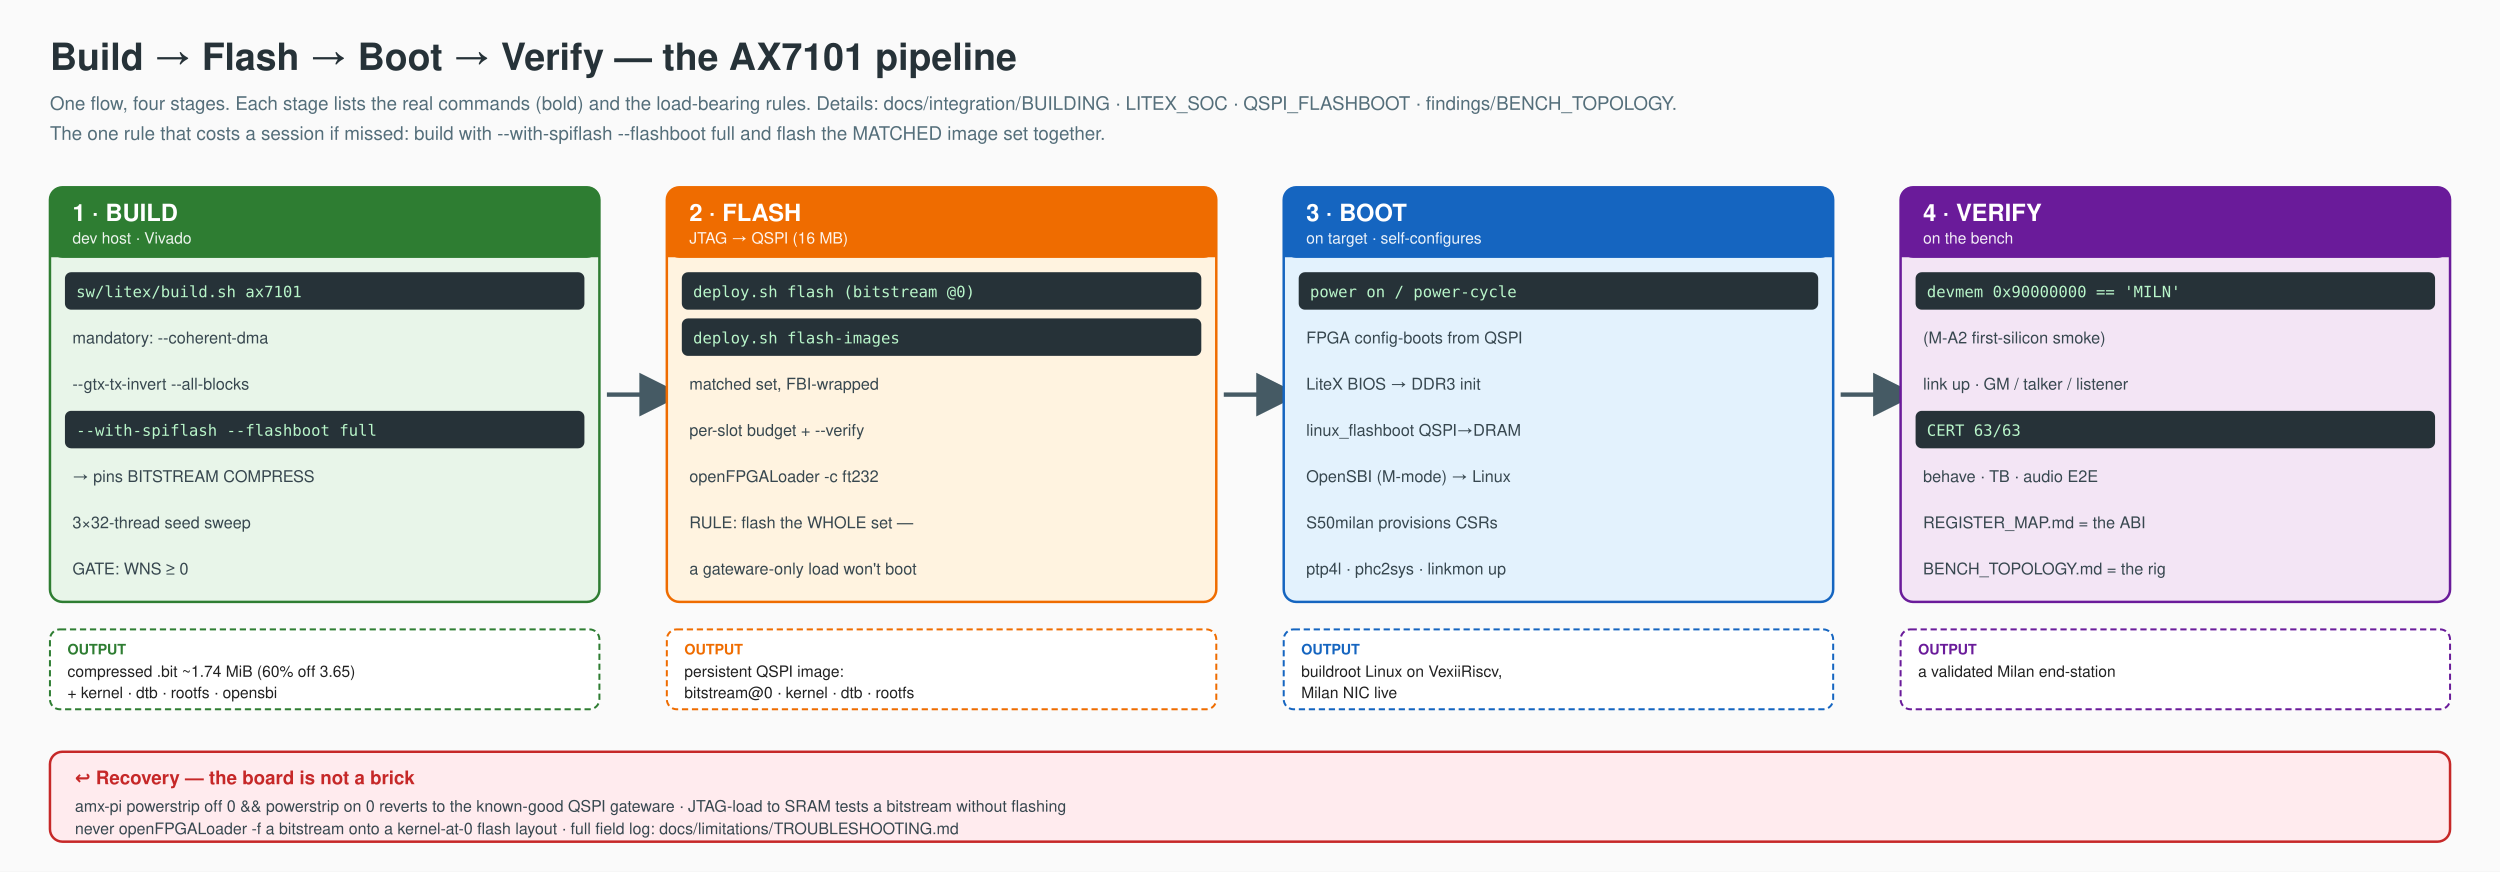
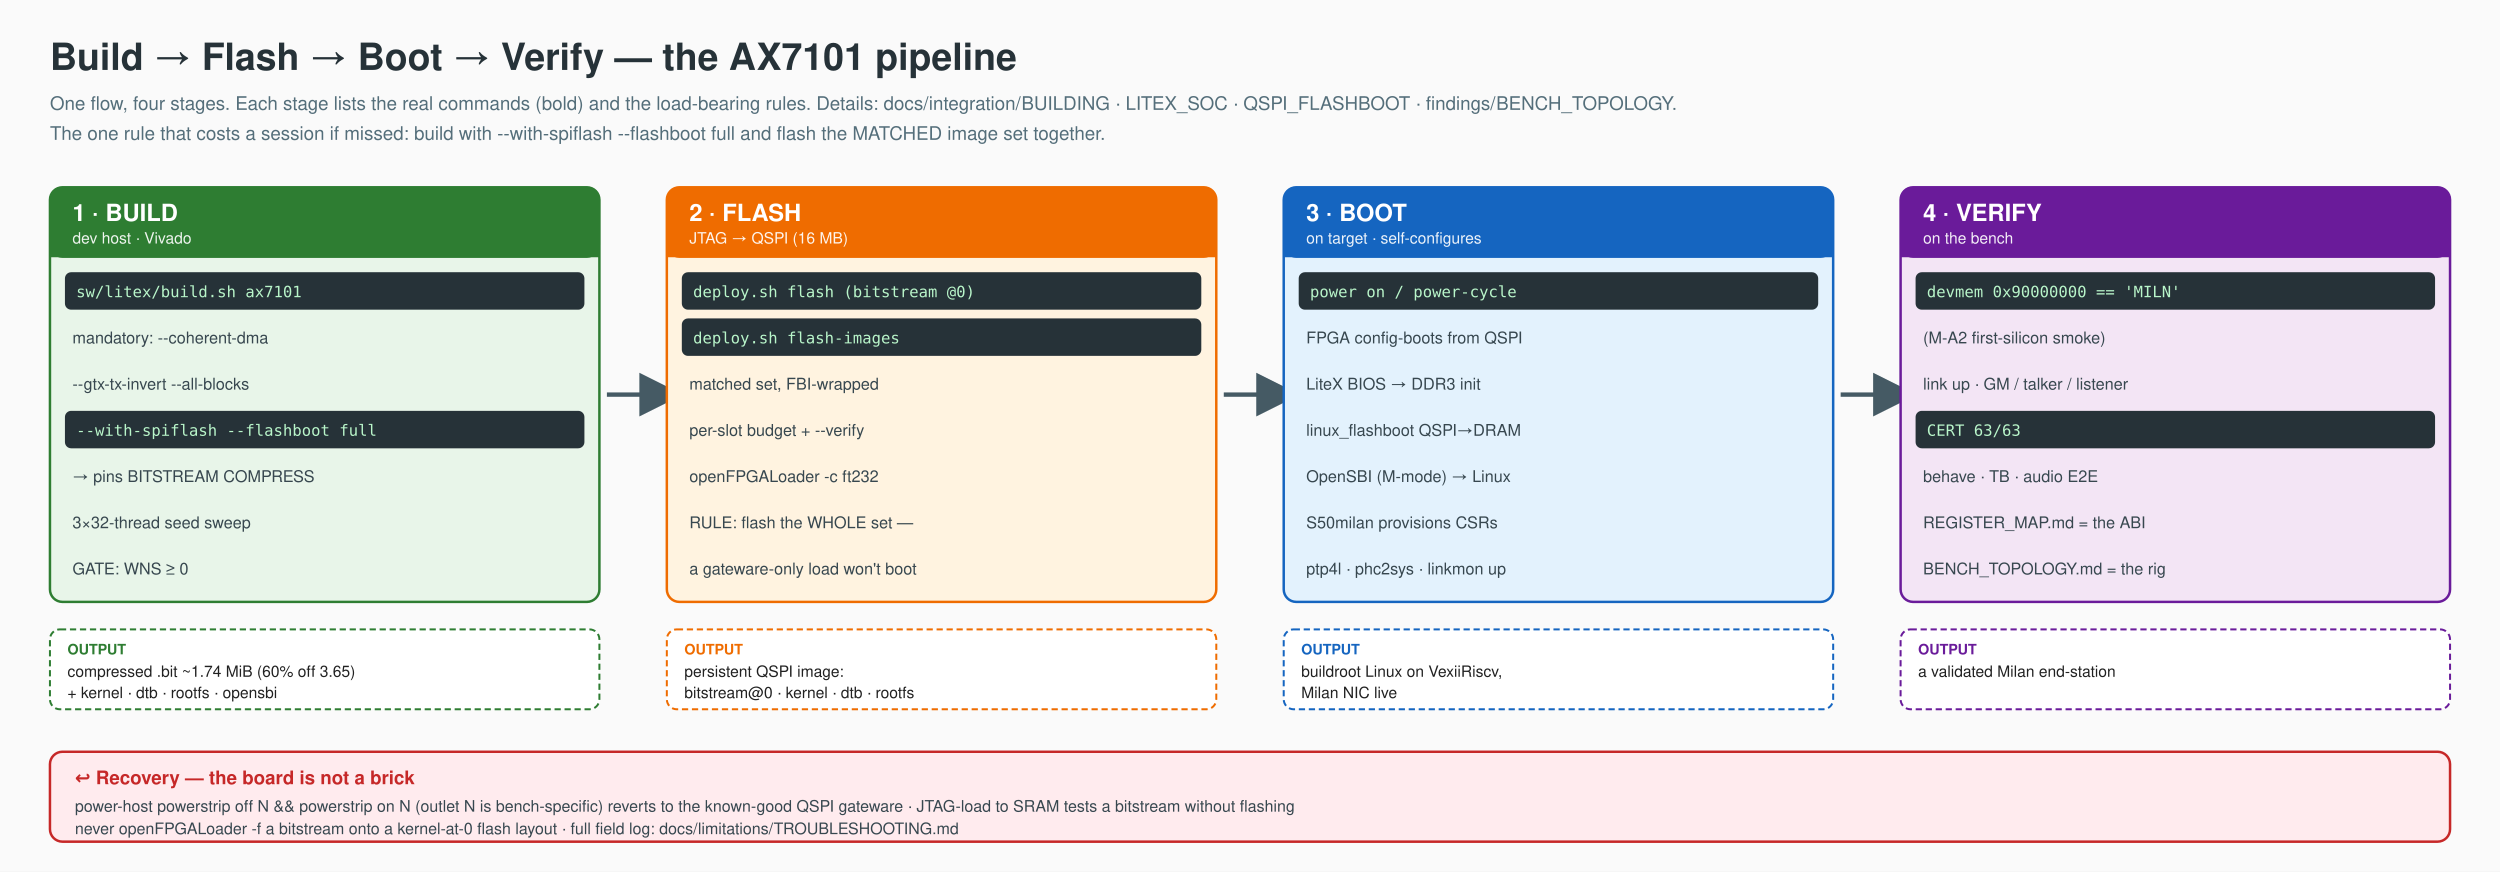
<svg xmlns="http://www.w3.org/2000/svg" width="2002" height="698" viewBox="0 0 2002 698" font-family="Helvetica,Arial,sans-serif">
  <defs>
    <marker id="fa" markerWidth="16" markerHeight="16" refX="4" refY="5" orient="auto">
      <path d="M0,0 L10,5 L0,10 Z" fill="#455A64" />
    </marker>
  </defs>
  <rect width="2002" height="698" fill="#FAFAFA" />
  <text x="40" y="56" font-size="30" font-weight="bold" fill="#263238">Build → Flash → Boot → Verify — the AX7101 pipeline</text>
  <text x="40" y="88" font-size="15" fill="#546E7A">One flow, four stages. Each stage lists the real commands (bold) and the load-bearing rules. Details: docs/integration/BUILDING · LITEX_SOC · QSPI_FLASHBOOT · findings/BENCH_TOPOLOGY.</text>
  <text x="40" y="112" font-size="15" fill="#546E7A">The one rule that costs a session if missed: build with --with-spiflash --flashboot full and flash the MATCHED image set together.</text>
  <rect x="40" y="150" width="440" height="332" rx="10" fill="#E8F5E9" stroke="#2E7D32" stroke-width="2" />
  <rect x="40" y="150" width="440" height="56" rx="10" fill="#2E7D32" stroke="#2E7D32" />
  <rect x="40" y="194" width="440" height="12" fill="#2E7D32" />
  <text x="58" y="177" font-size="19" font-weight="bold" fill="#ffffff">1 · BUILD</text>
  <text x="58" y="195" font-size="12.5" fill="#ffffff" fill-opacity="0.92">dev host · Vivado</text>
  <rect x="52" y="218" width="416" height="30" rx="5" fill="#263238" />
  <text x="61" y="238" font-size="12.5" font-family="Menlo,Consolas,monospace" fill="#B9F6CA">sw/litex/build.sh ax7101</text>
  <text x="58" y="275" font-size="13" fill="#37474F">mandatory: --coherent-dma</text>
  <text x="58" y="312" font-size="13" fill="#37474F">--gtx-tx-invert --all-blocks</text>
  <rect x="52" y="329" width="416" height="30" rx="5" fill="#263238" />
  <text x="61" y="349" font-size="12.5" font-family="Menlo,Consolas,monospace" fill="#B9F6CA">--with-spiflash --flashboot full</text>
  <text x="58" y="386" font-size="13" fill="#37474F">  → pins BITSTREAM COMPRESS</text>
  <text x="58" y="423" font-size="13" fill="#37474F">3×32-thread seed sweep</text>
  <text x="58" y="460" font-size="13" fill="#37474F">GATE: WNS ≥ 0</text>
  <rect x="40" y="504" width="440" height="64" rx="8" fill="#ffffff" stroke="#2E7D32" stroke-width="1.6" stroke-dasharray="5 3" />
  <text x="54" y="524" font-size="11.5" font-weight="bold" fill="#2E7D32">OUTPUT</text>
  <text x="54" y="542" font-size="12.5" fill="#212121">compressed .bit ~1.74 MiB (60% off 3.65)</text>
  <text x="54" y="559" font-size="12.5" fill="#212121">+ kernel · dtb · rootfs · opensbi</text>
  <line x1="486" y1="316" x2="526" y2="316" stroke="#455A64" stroke-width="3.5" marker-end="url(#fa)" />
  <rect x="534" y="150" width="440" height="332" rx="10" fill="#FFF3E0" stroke="#EF6C00" stroke-width="2" />
  <rect x="534" y="150" width="440" height="56" rx="10" fill="#EF6C00" stroke="#EF6C00" />
  <rect x="534" y="194" width="440" height="12" fill="#EF6C00" />
  <text x="552" y="177" font-size="19" font-weight="bold" fill="#ffffff">2 · FLASH</text>
  <text x="552" y="195" font-size="12.5" fill="#ffffff" fill-opacity="0.92">JTAG → QSPI (16 MB)</text>
  <rect x="546" y="218" width="416" height="30" rx="5" fill="#263238" />
  <text x="555" y="238" font-size="12.5" font-family="Menlo,Consolas,monospace" fill="#B9F6CA">deploy.sh flash  (bitstream @0)</text>
  <rect x="546" y="255" width="416" height="30" rx="5" fill="#263238" />
  <text x="555" y="275" font-size="12.5" font-family="Menlo,Consolas,monospace" fill="#B9F6CA">deploy.sh flash-images</text>
  <text x="552" y="312" font-size="13" fill="#37474F">  matched set, FBI-wrapped</text>
  <text x="552" y="349" font-size="13" fill="#37474F">  per-slot budget + --verify</text>
  <text x="552" y="386" font-size="13" fill="#37474F">openFPGALoader -c ft232</text>
  <text x="552" y="423" font-size="13" fill="#37474F">RULE: flash the WHOLE set —</text>
  <text x="552" y="460" font-size="13" fill="#37474F">a gateware-only load won't boot</text>
  <rect x="534" y="504" width="440" height="64" rx="8" fill="#ffffff" stroke="#EF6C00" stroke-width="1.6" stroke-dasharray="5 3" />
  <text x="548" y="524" font-size="11.5" font-weight="bold" fill="#EF6C00">OUTPUT</text>
  <text x="548" y="542" font-size="12.5" fill="#212121">persistent QSPI image:</text>
  <text x="548" y="559" font-size="12.5" fill="#212121">bitstream@0 · kernel · dtb · rootfs</text>
  <line x1="980" y1="316" x2="1020" y2="316" stroke="#455A64" stroke-width="3.5" marker-end="url(#fa)" />
  <rect x="1028" y="150" width="440" height="332" rx="10" fill="#E3F2FD" stroke="#1565C0" stroke-width="2" />
  <rect x="1028" y="150" width="440" height="56" rx="10" fill="#1565C0" stroke="#1565C0" />
  <rect x="1028" y="194" width="440" height="12" fill="#1565C0" />
  <text x="1046" y="177" font-size="19" font-weight="bold" fill="#ffffff">3 · BOOT</text>
  <text x="1046" y="195" font-size="12.5" fill="#ffffff" fill-opacity="0.92">on target · self-configures</text>
  <rect x="1040" y="218" width="416" height="30" rx="5" fill="#263238" />
  <text x="1049" y="238" font-size="12.5" font-family="Menlo,Consolas,monospace" fill="#B9F6CA">power on / power-cycle</text>
  <text x="1046" y="275" font-size="13" fill="#37474F">FPGA config-boots from QSPI</text>
  <text x="1046" y="312" font-size="13" fill="#37474F">LiteX BIOS → DDR3 init</text>
  <text x="1046" y="349" font-size="13" fill="#37474F">linux_flashboot QSPI→DRAM</text>
  <text x="1046" y="386" font-size="13" fill="#37474F">OpenSBI (M-mode) → Linux</text>
  <text x="1046" y="423" font-size="13" fill="#37474F">S50milan provisions CSRs</text>
  <text x="1046" y="460" font-size="13" fill="#37474F">ptp4l · phc2sys · linkmon up</text>
  <rect x="1028" y="504" width="440" height="64" rx="8" fill="#ffffff" stroke="#1565C0" stroke-width="1.6" stroke-dasharray="5 3" />
  <text x="1042" y="524" font-size="11.5" font-weight="bold" fill="#1565C0">OUTPUT</text>
  <text x="1042" y="542" font-size="12.5" fill="#212121">buildroot Linux on VexiiRiscv,</text>
  <text x="1042" y="559" font-size="12.5" fill="#212121">Milan NIC live</text>
  <line x1="1474" y1="316" x2="1514" y2="316" stroke="#455A64" stroke-width="3.5" marker-end="url(#fa)" />
  <rect x="1522" y="150" width="440" height="332" rx="10" fill="#F3E5F5" stroke="#6A1B9A" stroke-width="2" />
  <rect x="1522" y="150" width="440" height="56" rx="10" fill="#6A1B9A" stroke="#6A1B9A" />
  <rect x="1522" y="194" width="440" height="12" fill="#6A1B9A" />
  <text x="1540" y="177" font-size="19" font-weight="bold" fill="#ffffff">4 · VERIFY</text>
  <text x="1540" y="195" font-size="12.5" fill="#ffffff" fill-opacity="0.92">on the bench</text>
  <rect x="1534" y="218" width="416" height="30" rx="5" fill="#263238" />
  <text x="1543" y="238" font-size="12.5" font-family="Menlo,Consolas,monospace" fill="#B9F6CA">devmem 0x90000000 == 'MILN'</text>
  <text x="1540" y="275" font-size="13" fill="#37474F">  (M-A2 first-silicon smoke)</text>
  <text x="1540" y="312" font-size="13" fill="#37474F">link up · GM / talker / listener</text>
  <rect x="1534" y="329" width="416" height="30" rx="5" fill="#263238" />
  <text x="1543" y="349" font-size="12.5" font-family="Menlo,Consolas,monospace" fill="#B9F6CA">CERT 63/63</text>
  <text x="1540" y="386" font-size="13" fill="#37474F">behave · TB · audio E2E</text>
  <text x="1540" y="423" font-size="13" fill="#37474F">REGISTER_MAP.md = the ABI</text>
  <text x="1540" y="460" font-size="13" fill="#37474F">BENCH_TOPOLOGY.md = the rig</text>
  <rect x="1522" y="504" width="440" height="64" rx="8" fill="#ffffff" stroke="#6A1B9A" stroke-width="1.6" stroke-dasharray="5 3" />
  <text x="1536" y="524" font-size="11.5" font-weight="bold" fill="#6A1B9A">OUTPUT</text>
  <text x="1536" y="542" font-size="12.5" fill="#212121">a validated Milan end-station</text>
  <rect x="40" y="602" width="1922" height="72" rx="10" fill="#FFEBEE" stroke="#C62828" stroke-width="2" />
  <text x="60" y="628" font-size="15" font-weight="bold" fill="#C62828">↩ Recovery — the board is not a brick</text>
-   <text x="60" y="650" font-size="12.8" fill="#37474F">amx-pi powerstrip off 0 &amp;&amp; powerstrip on 0  reverts to the known-good QSPI gateware  ·  JTAG-load to SRAM tests a bitstream without flashing</text>
+   <text x="60" y="650" font-size="12.8" fill="#37474F">power-host powerstrip off N &amp;&amp; powerstrip on N (outlet N is bench-specific)  reverts to the known-good QSPI gateware  ·  JTAG-load to SRAM tests a bitstream without flashing</text>
  <text x="60" y="668" font-size="12.8" fill="#37474F">never  openFPGALoader -f  a bitstream onto a kernel-at-0 flash layout  ·  full field log: docs/limitations/TROUBLESHOOTING.md</text>
</svg>
